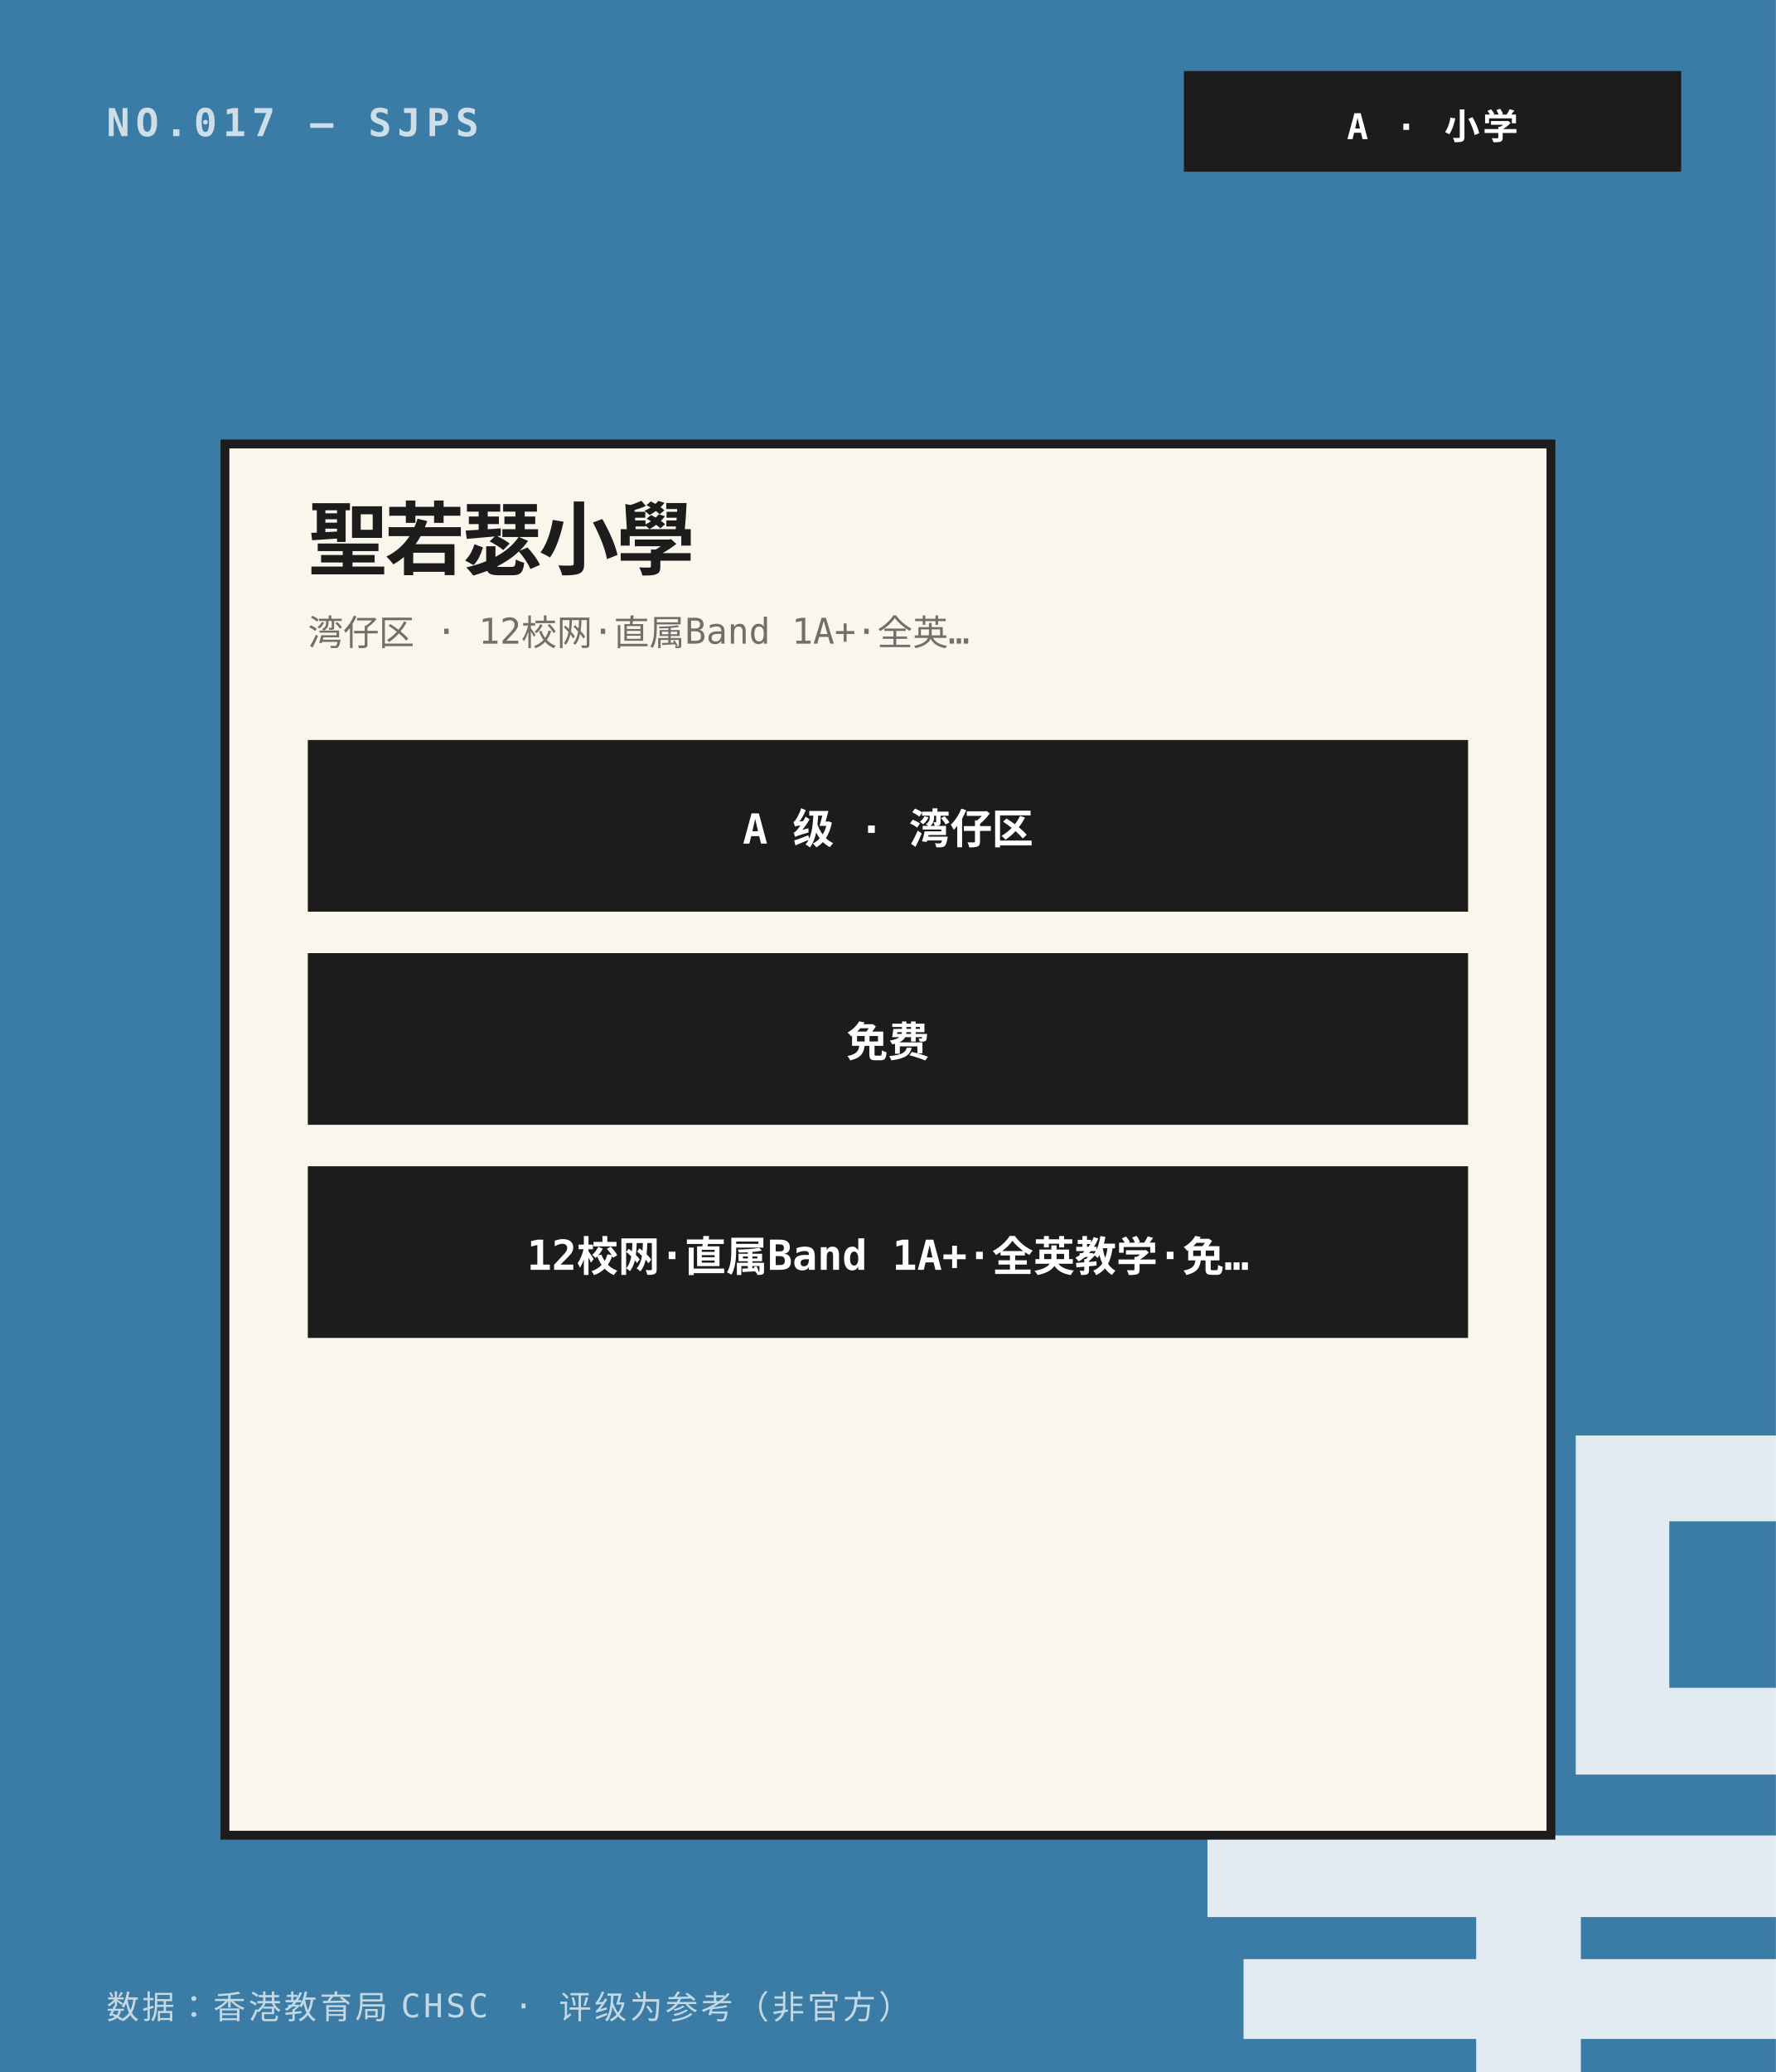
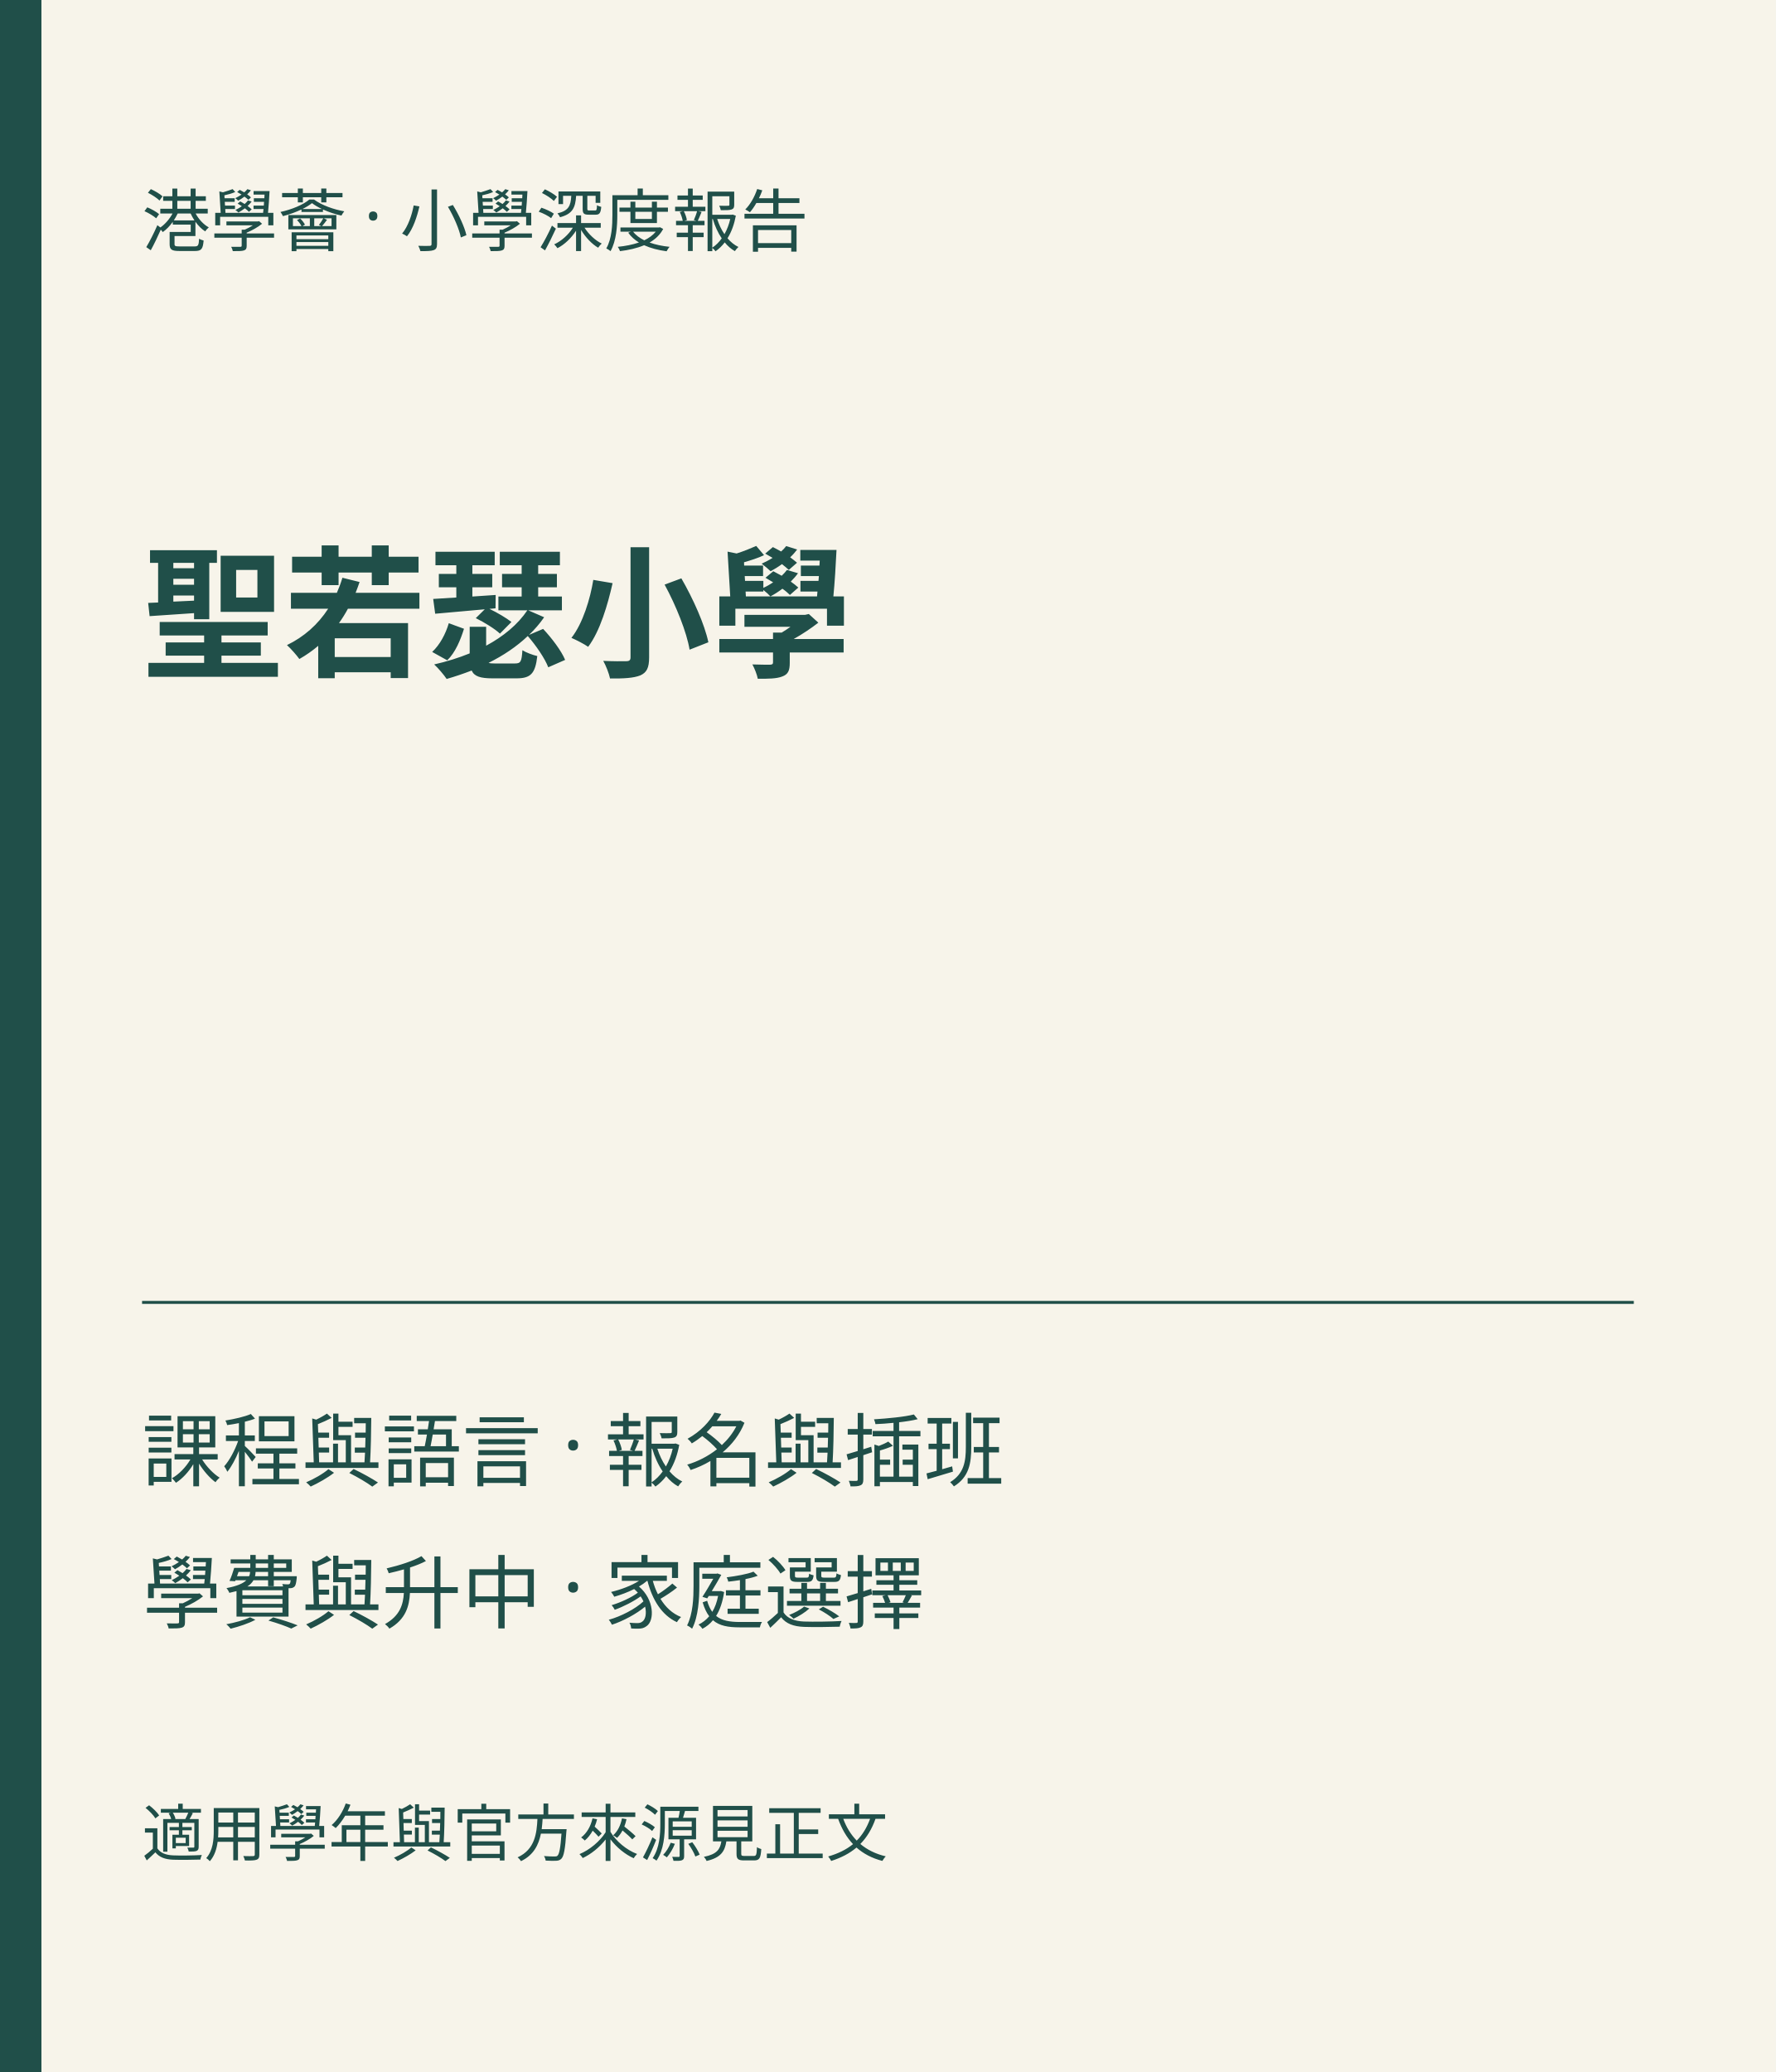
- <svg xmlns="http://www.w3.org/2000/svg" width="600" height="700" viewBox="0 0 600 700">
-   <rect width="600" height="700" fill="#3A7CA5" />
-   <rect x="400" y="24" width="168" height="34" fill="#1C1C1C" />
-   <text x="484" y="47" text-anchor="middle" font-family="ui-monospace, Menlo, monospace" font-size="12" font-weight="800" fill="#FFFFFF" letter-spacing="1">A · 小学</text>
-   <text x="372" y="710" font-family="Georgia, 'Times New Roman', serif" font-size="290" font-weight="800" fill="rgba(255,255,255,.85)" letter-spacing="-16">聖</text>
-   <text x="36" y="46" font-family="ui-monospace, Menlo, monospace" font-size="13" font-weight="600" fill="rgba(255,255,255,.75)" letter-spacing="2">NO.017 — SJPS</text>
-   <rect x="76" y="150" width="448" height="470" fill="#FBF6EC" stroke="#1C1C1C" stroke-width="3" />
-   <text x="104" y="192" font-family="Georgia, 'Times New Roman', serif" font-size="27" font-weight="800" fill="#1C1C1C" letter-spacing="-1">聖若瑟小學</text>
-   <text x="104" y="218" font-family="ui-monospace, Menlo, monospace" font-size="12" fill="rgba(28,28,28,.62)">湾仔区 · 12校网·直属Band 1A+·全英…</text>
-   <rect x="104" y="250" width="392" height="58" fill="#1C1C1C" />
-   <text x="300" y="285" text-anchor="middle" font-family="ui-monospace, Menlo, monospace" font-size="14" font-weight="800" fill="#FFFFFF">A 级 · 湾仔区</text>
-   <rect x="104" y="322" width="392" height="58" fill="#1C1C1C" />
-   <text x="300" y="357" text-anchor="middle" font-family="ui-monospace, Menlo, monospace" font-size="14" font-weight="800" fill="#FFFFFF">免费</text>
-   <rect x="104" y="394" width="392" height="58" fill="#1C1C1C" />
-   <text x="300" y="429" text-anchor="middle" font-family="ui-monospace, Menlo, monospace" font-size="14" font-weight="800" fill="#FFFFFF">12校网·直属Band 1A+·全英教学·免…</text>
-   <text x="36" y="682" font-family="ui-monospace, Menlo, monospace" font-size="11" fill="rgba(255,255,255,.7)" letter-spacing="1">数据：香港教育局 CHSC · 评级为参考（非官方）</text>
+ <svg xmlns="http://www.w3.org/2000/svg" width="600" height="700">
+   <rect width="600" height="700" fill="#f7f4ea" />
+   <rect width="14" height="700" fill="#204f49" />
+   <g font-family="PingFang TC,sans-serif" fill="#204f49">
+     <text x="48" y="83" font-size="23">港學薈 · 小學深度報告</text>
+     <text x="48" y="225" font-size="48" font-weight="700">聖若瑟小學</text>
+     <path d="M48 440H552" stroke="#204f49" />
+     <text x="48" y="500" font-size="27">課程與語言 · 報名與插班</text>
+     <text x="48" y="548" font-size="27">學費與升中 · 家庭選擇</text>
+     <text x="48" y="627" font-size="21">適用學年與官方來源見正文</text>
+   </g>
</svg>
